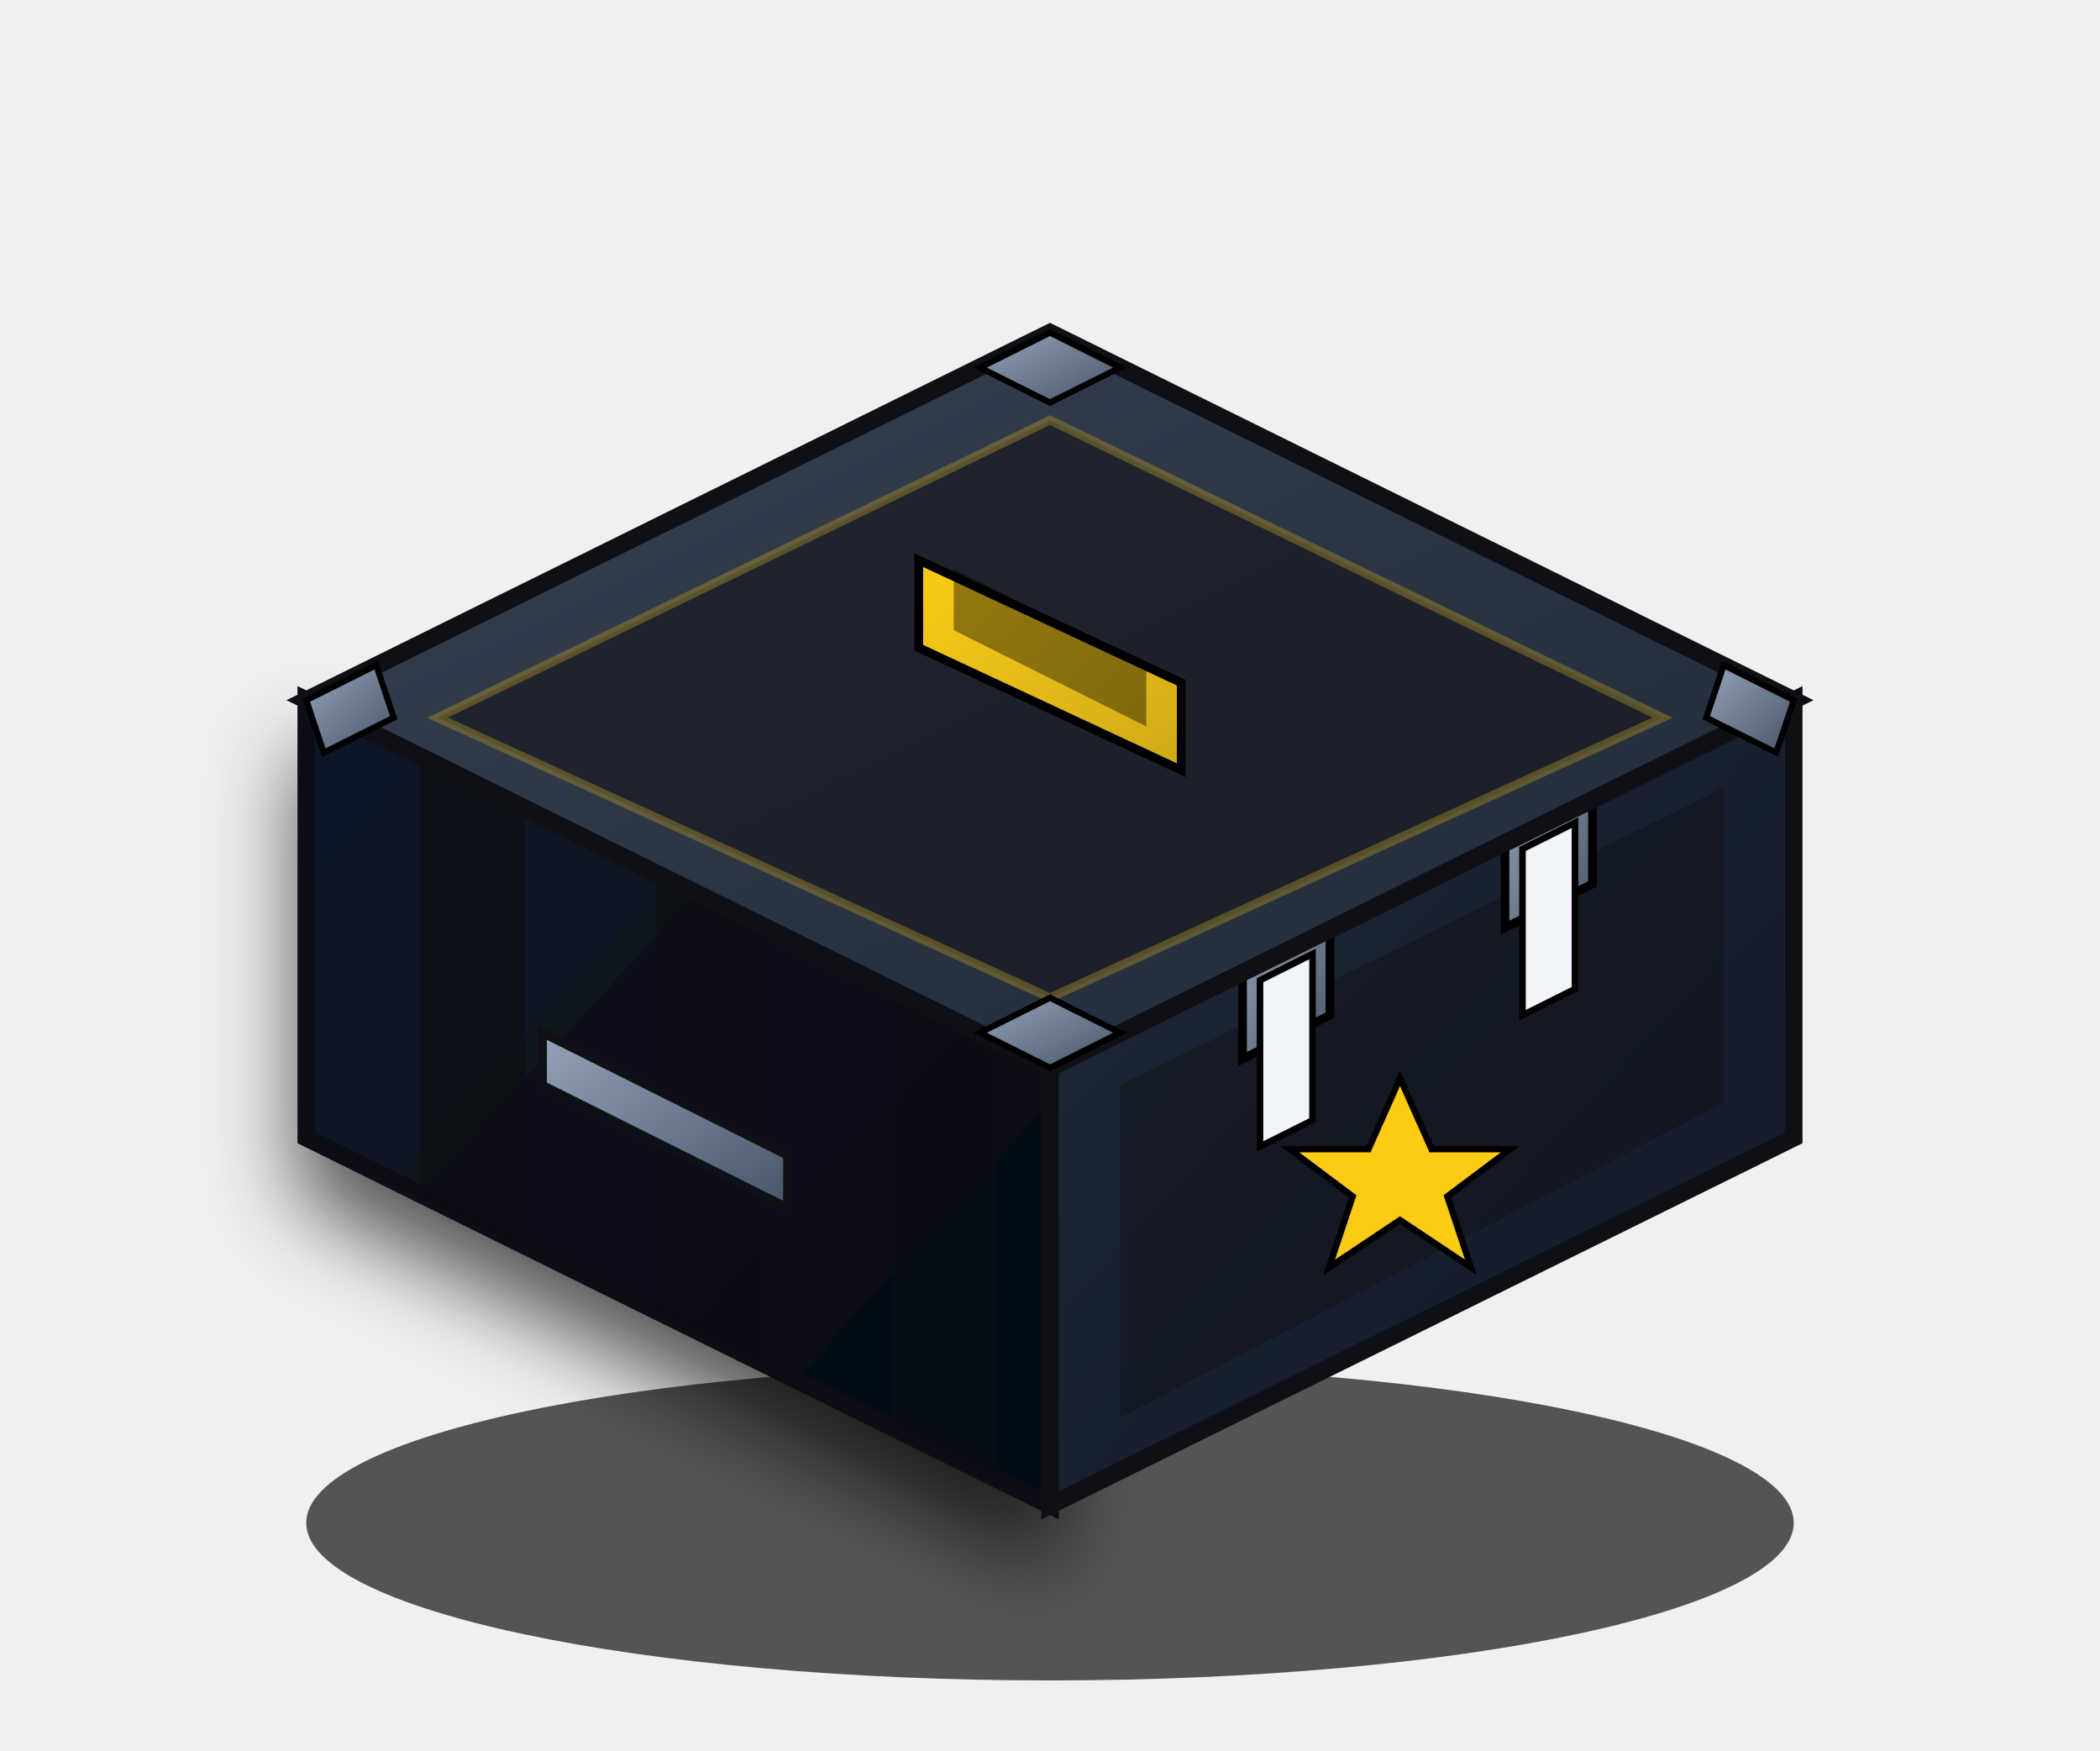
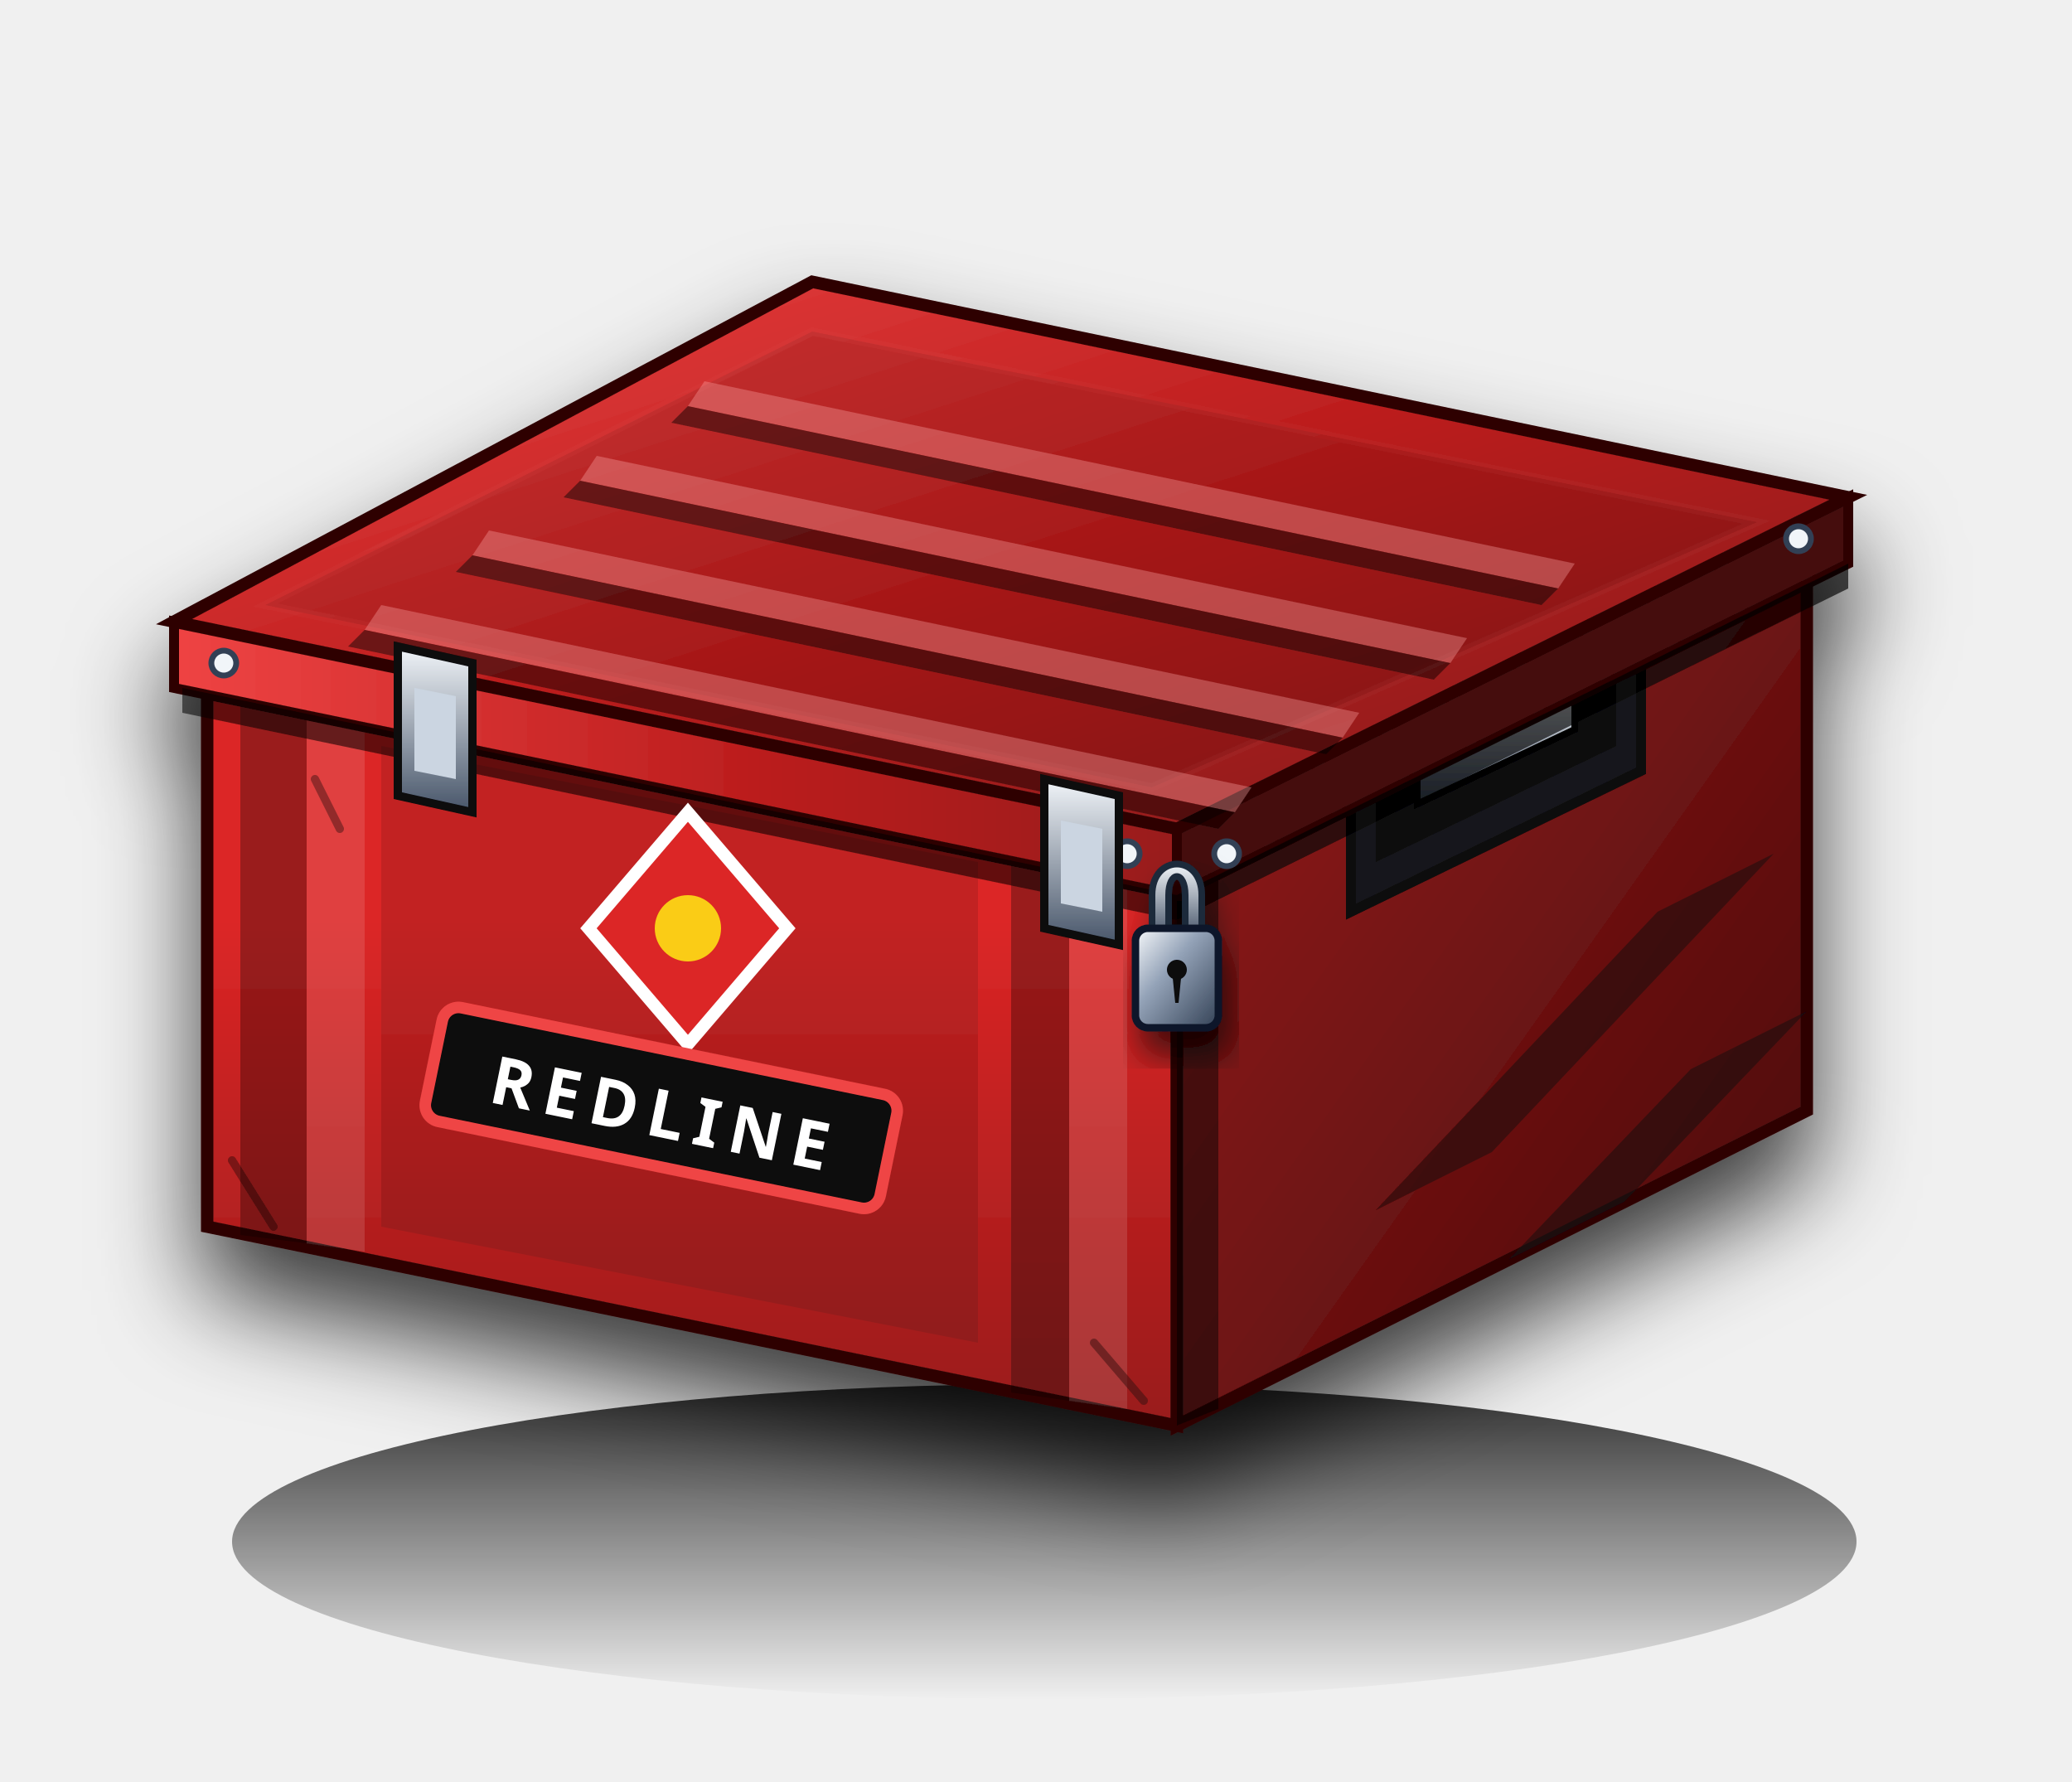
- <svg xmlns="http://www.w3.org/2000/svg" viewBox="0 0 240 200" width="100%" height="100%">
+ <svg xmlns="http://www.w3.org/2000/svg" viewBox="0 0 250 215" width="100%" height="100%">
  <defs>
-     <linearGradient id="topG" x1="0%" y1="0%" x2="100%" y2="100%">
-       <stop offset="0%" stop-color="#374151" />
-       <stop offset="100%" stop-color="#1f2937" />
+     <linearGradient id="groundG_7e2m97" x1="0%" y1="0%" x2="0%" y2="100%">
+       <stop offset="0%" stop-color="#000000" stop-opacity="0.8" />
+       <stop offset="100%" stop-color="#000000" stop-opacity="0" />
    </linearGradient>
-     <linearGradient id="leftG" x1="0%" y1="0%" x2="100%" y2="100%">
-       <stop offset="0%" stop-color="#111827" />
-       <stop offset="100%" stop-color="#030712" />
+     <linearGradient id="topG_7e2m97" x1="0%" y1="0%" x2="100%" y2="100%">
+       <stop offset="0%" stop-color="#ef4444" />
+       <stop offset="50%" stop-color="#b91c1c" />
+       <stop offset="100%" stop-color="#7f1d1d" />
    </linearGradient>
-     <linearGradient id="rightG" x1="0%" y1="0%" x2="100%" y2="100%">
-       <stop offset="0%" stop-color="#1f2937" />
-       <stop offset="100%" stop-color="#111827" />
+     <linearGradient id="frontG_7e2m97" x1="0%" y1="0%" x2="0%" y2="100%">
+       <stop offset="0%" stop-color="#dc2626" />
+       <stop offset="35%" stop-color="#dc2626" />
+       <stop offset="100%" stop-color="#991b1b" />
    </linearGradient>
-     <linearGradient id="accentG" x1="0%" y1="0%" x2="100%" y2="100%">
-       <stop offset="0%" stop-color="#facc15" />
-       <stop offset="100%" stop-color="#facc15" stop-opacity="0.8" />
+     <linearGradient id="sideG_7e2m97" x1="0%" y1="0%" x2="100%" y2="100%">
+       <stop offset="0%" stop-color="#991b1b" />
+       <stop offset="100%" stop-color="#450a0a" />
    </linearGradient>
-     <linearGradient id="metalG" x1="0%" y1="0%" x2="100%" y2="100%">
-       <stop offset="0%" stop-color="#94a3b8" />
+     <linearGradient id="rimG_7e2m97" x1="0%" y1="0%" x2="100%" y2="0%">
+       <stop offset="0%" stop-color="#ef4444" />
+       <stop offset="60%" stop-color="#b91c1c" />
+       <stop offset="100%" stop-color="#991b1b" />
+     </linearGradient>
+     <linearGradient id="padlockG_7e2m97" x1="0%" y1="0%" x2="100%" y2="100%">
+       <stop offset="0%" stop-color="#f8fafc" />
+       <stop offset="40%" stop-color="#94a3b8" />
+       <stop offset="100%" stop-color="#334155" />
+     </linearGradient>
+     <linearGradient id="steelG_7e2m97" x1="0%" y1="0%" x2="0%" y2="100%">
+       <stop offset="0%" stop-color="#f1f5f9" />
      <stop offset="100%" stop-color="#475569" />
    </linearGradient>
-     <filter id="shadow" x="-20%" y="-20%" width="140%" height="140%">
-       <feDropShadow dx="0" dy="6" stdDeviation="5" flood-color="#000" flood-opacity="0.65" />
+     <filter id="softShad_7e2m97" x="-30%" y="-30%" width="160%" height="160%">
+       <feDropShadow dx="0" dy="7" stdDeviation="6" flood-color="#000000" flood-opacity="0.75" />
+     </filter>
+     <filter id="lockShad_7e2m97" x="-25%" y="-25%" width="150%" height="150%">
+       <feDropShadow dx="1" dy="3" stdDeviation="2" flood-color="#000000" flood-opacity="0.65" />
    </filter>
  </defs>
-   <ellipse cx="120" cy="174" rx="85" ry="18" fill="#000000" opacity="0.65" />
-   <polygon points="35,80 120,122 120,172 35,130" fill="url(#leftG)" stroke="#0f1015" stroke-width="2" filter="url(#shadow)" />
-   <polygon points="48,87 60,93 60,143 48,137" fill="#0c0d12" opacity="0.6" />
-   <polygon points="75,100 87,106 87,156 75,150" fill="#0c0d12" opacity="0.6" />
-   <polygon points="102,113 114,119 114,169 102,163" fill="#0c0d12" opacity="0.6" />
-   <polygon points="62,118 90,132 90,138 62,124" fill="url(#metalG)" stroke="#0f1015" stroke-width="1" />
-   <polygon points="120,122 205,80 205,130 120,172" fill="url(#rightG)" stroke="#0f1015" stroke-width="2" />
-   <polygon points="128,124 197,90 197,126 128,162" fill="#0c0d12" opacity="0.4" />
-   <polygon points="142,108 152,103 152,116 142,121" fill="url(#metalG)" stroke="#000" stroke-width="1" />
-   <polygon points="144,112 150,109 150,128 144,131" fill="#f1f5f9" stroke="#000" stroke-width="0.75" />
-   <polygon points="172,93 182,88 182,101 172,106" fill="url(#metalG)" stroke="#000" stroke-width="1" />
-   <polygon points="174,97 180,94 180,113 174,116" fill="#f1f5f9" stroke="#000" stroke-width="0.75" />
-   <g transform="translate(160, 134) scale(0.9)">
-     <polygon points="0,-12 4,-3 14,-3 6,3 9,12 0,6 -9,12 -6,3 -14,-3 -4,-3" fill="#facc15" stroke="#000" stroke-width="0.8" />
+   <ellipse cx="126" cy="186" rx="98" ry="19" fill="url(#groundG_7e2m97)" />
+   <g filter="url(#softShad_7e2m97)">
+     <polygon points="25,78 142,102 142,172 25,148" fill="url(#frontG_7e2m97)" stroke="#2e0505" stroke-width="1.5" />
+     <polygon points="29,81 37,83 37,150 29,149" fill="#000000" opacity="0.3" />
+     <polygon points="37,83 44,84 44,151 37,150" fill="#ffffff" opacity="0.12" />
+     <polygon points="122,100 129,101 129,169 122,168" fill="#000000" opacity="0.3" />
+     <polygon points="129,101 136,102 136,170 129,169" fill="#ffffff" opacity="0.12" />
+     <polygon points="46,90 118,104 118,162 46,148" fill="#000000" opacity="0.12" />
+     <path d="M 28,140 L 33,148 M 132,162 L 138,169 M 38,94 L 41,100" stroke="#000000" opacity="0.35" stroke-width="1" stroke-linecap="round" />
+     <polygon points="142,102 218,64 218,134 142,172" fill="url(#sideG_7e2m97)" stroke="#2e0505" stroke-width="1.5" />
+     <polygon points="142,102 147,100 147,170 142,172" fill="#000000" opacity="0.45" />
+     <g opacity="0.45">
+       <polygon points="166,146 180,139 214,103 200,110" fill="#09090b" />
+       <polygon points="182,152 196,145 218,122 204,129" fill="#09090b" />
+     </g>
+     <polygon points="163,88 198,71 198,93 163,110" fill="#18181b" stroke="#09090b" stroke-width="1.2" />
+     <polygon points="166,90 195,76 195,90 166,104" fill="#09090b" />
+     <polygon points="171,92 190,83 190,88 171,97" fill="url(#steelG_7e2m97)" stroke="#000000" stroke-width="0.8" />
+     <polygon points="21,75 142,100 142,108 21,83" fill="url(#rimG_7e2m97)" stroke="#2e0505" stroke-width="1.2" />
+     <polygon points="142,100 223,60 223,68 142,108" fill="#450a0a" stroke="#2e0505" stroke-width="1.2" />
+     <polygon points="22,83 142,108 142,111 22,86" fill="#000000" opacity="0.55" />
+     <polygon points="142,108 223,68 223,71 142,111" fill="#000000" opacity="0.65" />
+     <polygon points="98,34 223,60 142,100 21,75" fill="url(#topG_7e2m97)" stroke="#2e0505" stroke-width="1.5" />
+     <polygon points="98,40 212,63 139,95 32,73" fill="#000000" opacity="0.1" stroke="#ffffff" stroke-opacity="0.18" stroke-width="1" />
+     <polygon points="85,46 190,68 188,71 83,49" fill="#fca5a5" opacity="0.35" />
+     <polygon points="83,49 188,71 186,73 81,51" fill="#000000" opacity="0.45" />
+     <polygon points="72,55 177,77 175,80 70,58" fill="#fca5a5" opacity="0.35" />
+     <polygon points="70,58 175,80 173,82 68,60" fill="#000000" opacity="0.45" />
+     <polygon points="59,64 164,86 162,89 57,67" fill="#fca5a5" opacity="0.35" />
+     <polygon points="57,67 162,89 160,91 55,69" fill="#000000" opacity="0.45" />
+     <polygon points="46,73 151,95 149,98 44,76" fill="#fca5a5" opacity="0.35" />
+     <polygon points="44,76 149,98 147,100 42,78" fill="#000000" opacity="0.45" />
+     <circle cx="27" cy="80" r="1.5" fill="#f1f5f9" stroke="#334155" stroke-width="0.7" />
+     <circle cx="136" cy="103" r="1.5" fill="#f1f5f9" stroke="#334155" stroke-width="0.7" />
+     <circle cx="148" cy="103" r="1.5" fill="#f1f5f9" stroke="#334155" stroke-width="0.7" />
+     <circle cx="217" cy="65" r="1.5" fill="#f1f5f9" stroke="#334155" stroke-width="0.7" />
+     <polygon points="48,78 57,80 57,98 48,96" fill="url(#steelG_7e2m97)" stroke="#09090b" stroke-width="1" />
+     <polygon points="50,83 55,84 55,94 50,93" fill="#cbd5e1" />
+     <polygon points="126,94 135,96 135,114 126,112" fill="url(#steelG_7e2m97)" stroke="#09090b" stroke-width="1" />
+     <polygon points="128,99 133,100 133,110 128,109" fill="#cbd5e1" />
+     <g transform="translate(83, 118)">
+       <g transform="translate(0, -6)">
+         <polygon points="0,-14 12,0 0,14 -12,0" fill="#dc2626" stroke="#ffffff" stroke-width="1.5" />
+         <circle cx="0" cy="0" r="4" fill="#facc15" />
+       </g>
+       <g transform="rotate(11.6) translate(0, 16)">
+         <rect x="-28" y="-7" width="56" height="14" rx="2" fill="#09090b" stroke="#ef4444" stroke-width="1.4" />
+         <text x="0" y="3.5" font-family="'Impact', 'Arial Black', sans-serif" font-size="8" font-weight="900" fill="#ffffff" text-anchor="middle" letter-spacing="1.2">REDLINE</text>
+       </g>
+     </g>
+     <g transform="translate(136, 108)" filter="url(#lockShad_7e2m97)">
+       <path d="M 3,0 C 3,-5 9,-5 9,0 L 9,5 L 7,5 L 7,0 C 7,-3 5,-3 5,0 L 5,5 L 3,5 Z" fill="url(#steelG_7e2m97)" stroke="#1e293b" stroke-width="0.8" />
+       <rect x="1" y="4" width="10" height="12" rx="1.5" fill="url(#padlockG_7e2m97)" stroke="#0f172a" stroke-width="0.9" />
+       <circle cx="6" cy="9" r="1.2" fill="#09090b" />
+       <polygon points="5.4,9 6.6,9 6.2,13 5.8,13" fill="#09090b" />
+     </g>
  </g>
-   <polygon points="120,38 205,80 120,122 35,80" fill="url(#topG)" stroke="#0f1015" stroke-width="2" />
-   <polygon points="120,48 190,82 120,114 50,82" fill="#151720" opacity="0.65" stroke="#facc15" stroke-opacity="0.4" stroke-width="1" />
-   <polygon points="120,38 128,42 120,46 112,42" fill="url(#metalG)" stroke="#000" stroke-width="0.7" />
-   <polygon points="205,80 197,76 195,82 203,86" fill="url(#metalG)" stroke="#000" stroke-width="0.7" />
-   <polygon points="120,122 128,118 120,114 112,118" fill="url(#metalG)" stroke="#000" stroke-width="0.7" />
-   <polygon points="35,80 43,76 45,82 37,86" fill="url(#metalG)" stroke="#000" stroke-width="0.7" />
-   <polygon points="105,74 135,88 135,78 105,64" fill="url(#accentG)" stroke="#000" stroke-width="1" />
-   <polygon points="109,72 131,83 131,76 109,65" fill="#000" opacity="0.4" />
</svg>
